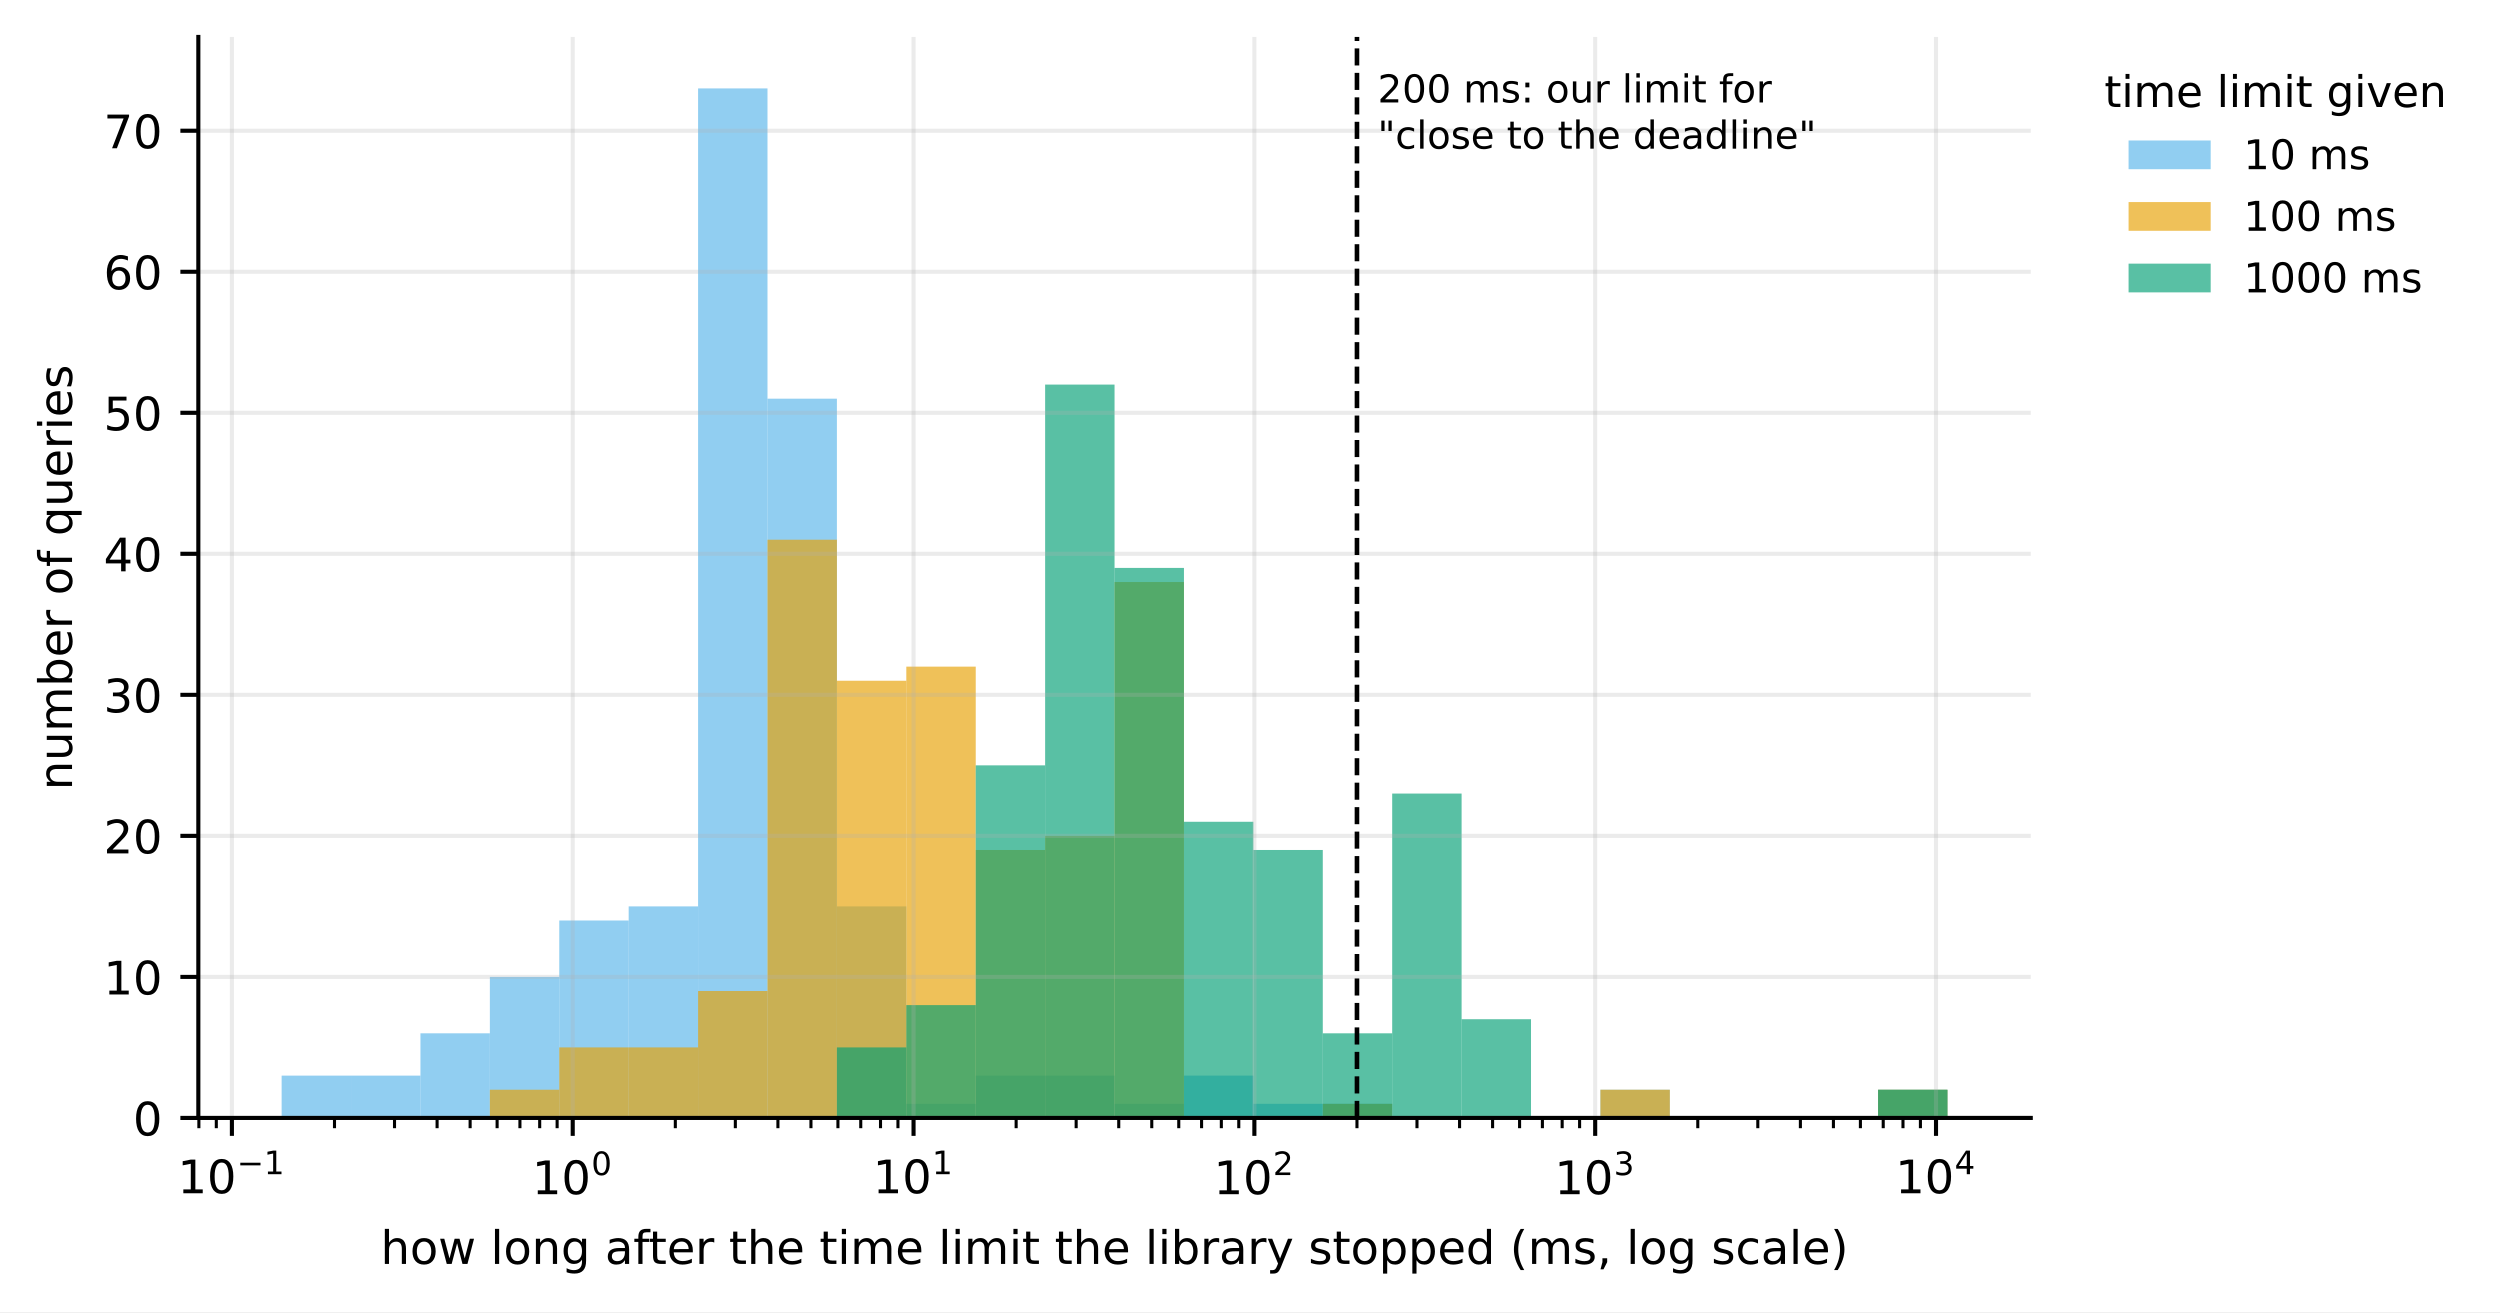
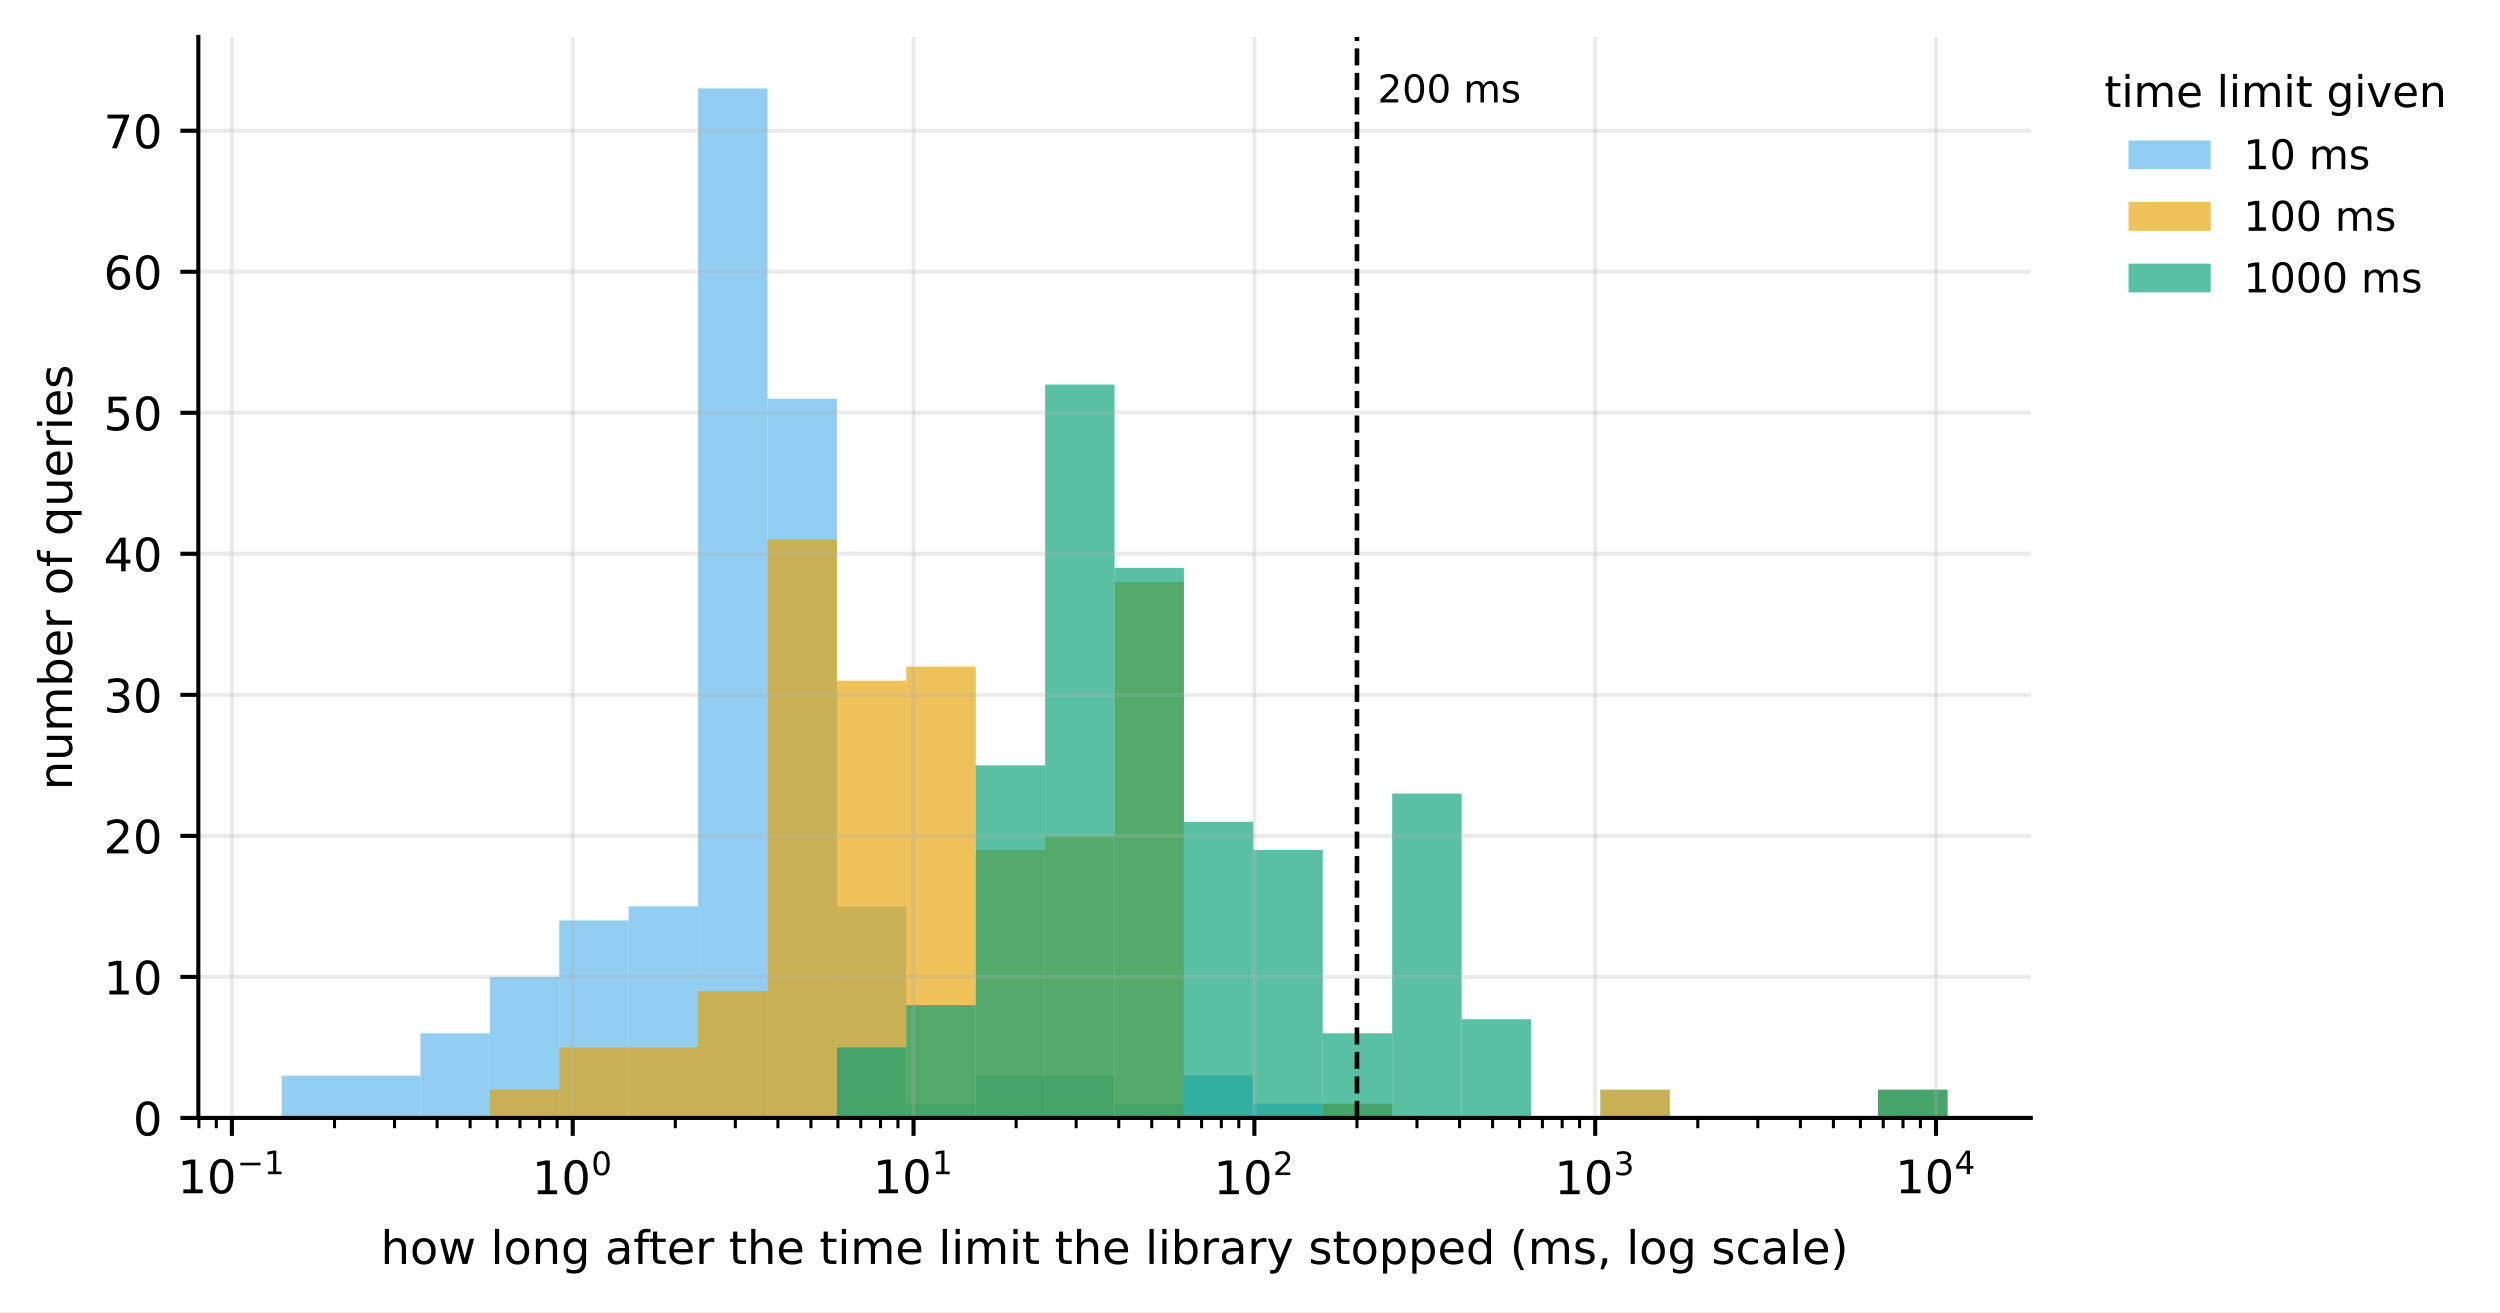
<svg xmlns="http://www.w3.org/2000/svg" xmlns:xlink="http://www.w3.org/1999/xlink" width="487.223pt" height="255.695pt" viewBox="0 0 487.223 255.695" version="1.1">
  <defs>
    <style type="text/css">*{stroke-linejoin: round; stroke-linecap: butt}</style>
  </defs>
  <g id="figure_1">
    <g id="patch_1">
      <path d="M 0 255.695  L 487.223 255.695  L 487.223 0  L 0 0  z " style="fill: #ffffff" />
    </g>
    <g id="axes_1">
      <g id="patch_2">
        <path d="M 38.653 217.872  L 395.773 217.872  L 395.773 7.2  L 38.653 7.2  z " style="fill: #ffffff" />
      </g>
      <g id="patch_3">
        <path d="M 54.886 217.872  L 68.413 217.872  L 68.413 209.627  L 54.886 209.627  z " clip-path="url(#p59a4b6297a)" style="fill: #56b4e9; opacity: 0.65" />
      </g>
      <g id="patch_4">
        <path d="M 68.413 217.872  L 81.94 217.872  L 81.94 209.627  L 68.413 209.627  z " clip-path="url(#p59a4b6297a)" style="fill: #56b4e9; opacity: 0.65" />
      </g>
      <g id="patch_5">
        <path d="M 81.94 217.872  L 95.468 217.872  L 95.468 201.381  L 81.94 201.381  z " clip-path="url(#p59a4b6297a)" style="fill: #56b4e9; opacity: 0.65" />
      </g>
      <g id="patch_6">
        <path d="M 95.468 217.872  L 108.995 217.872  L 108.995 190.387  L 95.468 190.387  z " clip-path="url(#p59a4b6297a)" style="fill: #56b4e9; opacity: 0.65" />
      </g>
      <g id="patch_7">
        <path d="M 108.995 217.872  L 122.522 217.872  L 122.522 179.393  L 108.995 179.393  z " clip-path="url(#p59a4b6297a)" style="fill: #56b4e9; opacity: 0.65" />
      </g>
      <g id="patch_8">
        <path d="M 122.522 217.872  L 136.05 217.872  L 136.05 176.645  L 122.522 176.645  z " clip-path="url(#p59a4b6297a)" style="fill: #56b4e9; opacity: 0.65" />
      </g>
      <g id="patch_9">
        <path d="M 136.05 217.872  L 149.577 217.872  L 149.577 17.232  L 136.05 17.232  z " clip-path="url(#p59a4b6297a)" style="fill: #56b4e9; opacity: 0.65" />
      </g>
      <g id="patch_10">
        <path d="M 149.577 217.872  L 163.104 217.872  L 163.104 77.699  L 149.577 77.699  z " clip-path="url(#p59a4b6297a)" style="fill: #56b4e9; opacity: 0.65" />
      </g>
      <g id="patch_11">
        <path d="M 163.104 217.872  L 176.631 217.872  L 176.631 176.645  L 163.104 176.645  z " clip-path="url(#p59a4b6297a)" style="fill: #56b4e9; opacity: 0.65" />
      </g>
      <g id="patch_12">
        <path d="M 176.631 217.872  L 190.159 217.872  L 190.159 215.124  L 176.631 215.124  z " clip-path="url(#p59a4b6297a)" style="fill: #56b4e9; opacity: 0.65" />
      </g>
      <g id="patch_13">
        <path d="M 190.159 217.872  L 203.686 217.872  L 203.686 209.627  L 190.159 209.627  z " clip-path="url(#p59a4b6297a)" style="fill: #56b4e9; opacity: 0.65" />
      </g>
      <g id="patch_14">
        <path d="M 203.686 217.872  L 217.213 217.872  L 217.213 209.627  L 203.686 209.627  z " clip-path="url(#p59a4b6297a)" style="fill: #56b4e9; opacity: 0.65" />
      </g>
      <g id="patch_15">
        <path d="M 217.213 217.872  L 230.74 217.872  L 230.74 215.124  L 217.213 215.124  z " clip-path="url(#p59a4b6297a)" style="fill: #56b4e9; opacity: 0.65" />
      </g>
      <g id="patch_16">
        <path d="M 230.74 217.872  L 244.268 217.872  L 244.268 209.627  L 230.74 209.627  z " clip-path="url(#p59a4b6297a)" style="fill: #56b4e9; opacity: 0.65" />
      </g>
      <g id="patch_17">
        <path d="M 244.268 217.872  L 257.795 217.872  L 257.795 215.124  L 244.268 215.124  z " clip-path="url(#p59a4b6297a)" style="fill: #56b4e9; opacity: 0.65" />
      </g>
      <g id="patch_18">
        <path d="M 257.795 217.872  L 271.322 217.872  L 271.322 215.124  L 257.795 215.124  z " clip-path="url(#p59a4b6297a)" style="fill: #56b4e9; opacity: 0.65" />
      </g>
      <g id="patch_19">
        <path d="M 271.322 217.872  L 284.85 217.872  L 284.85 217.872  L 271.322 217.872  z " clip-path="url(#p59a4b6297a)" style="fill: #56b4e9; opacity: 0.65" />
      </g>
      <g id="patch_20">
        <path d="M 284.85 217.872  L 298.377 217.872  L 298.377 217.872  L 284.85 217.872  z " clip-path="url(#p59a4b6297a)" style="fill: #56b4e9; opacity: 0.65" />
      </g>
      <g id="patch_21">
        <path d="M 298.377 217.872  L 311.904 217.872  L 311.904 217.872  L 298.377 217.872  z " clip-path="url(#p59a4b6297a)" style="fill: #56b4e9; opacity: 0.65" />
      </g>
      <g id="patch_22">
        <path d="M 311.904 217.872  L 325.431 217.872  L 325.431 212.375  L 311.904 212.375  z " clip-path="url(#p59a4b6297a)" style="fill: #56b4e9; opacity: 0.65" />
      </g>
      <g id="patch_23">
        <path d="M 325.431 217.872  L 338.959 217.872  L 338.959 217.872  L 325.431 217.872  z " clip-path="url(#p59a4b6297a)" style="fill: #56b4e9; opacity: 0.65" />
      </g>
      <g id="patch_24">
        <path d="M 338.959 217.872  L 352.486 217.872  L 352.486 217.872  L 338.959 217.872  z " clip-path="url(#p59a4b6297a)" style="fill: #56b4e9; opacity: 0.65" />
      </g>
      <g id="patch_25">
        <path d="M 352.486 217.872  L 366.013 217.872  L 366.013 217.872  L 352.486 217.872  z " clip-path="url(#p59a4b6297a)" style="fill: #56b4e9; opacity: 0.65" />
      </g>
      <g id="patch_26">
        <path d="M 366.013 217.872  L 379.54 217.872  L 379.54 212.375  L 366.013 212.375  z " clip-path="url(#p59a4b6297a)" style="fill: #56b4e9; opacity: 0.65" />
      </g>
      <g id="patch_27">
        <path d="M 54.886 217.872  L 68.413 217.872  L 68.413 217.872  L 54.886 217.872  z " clip-path="url(#p59a4b6297a)" style="fill: #e69f00; opacity: 0.65" />
      </g>
      <g id="patch_28">
        <path d="M 68.413 217.872  L 81.94 217.872  L 81.94 217.872  L 68.413 217.872  z " clip-path="url(#p59a4b6297a)" style="fill: #e69f00; opacity: 0.65" />
      </g>
      <g id="patch_29">
        <path d="M 81.94 217.872  L 95.468 217.872  L 95.468 217.872  L 81.94 217.872  z " clip-path="url(#p59a4b6297a)" style="fill: #e69f00; opacity: 0.65" />
      </g>
      <g id="patch_30">
        <path d="M 95.468 217.872  L 108.995 217.872  L 108.995 212.375  L 95.468 212.375  z " clip-path="url(#p59a4b6297a)" style="fill: #e69f00; opacity: 0.65" />
      </g>
      <g id="patch_31">
        <path d="M 108.995 217.872  L 122.522 217.872  L 122.522 204.13  L 108.995 204.13  z " clip-path="url(#p59a4b6297a)" style="fill: #e69f00; opacity: 0.65" />
      </g>
      <g id="patch_32">
        <path d="M 122.522 217.872  L 136.05 217.872  L 136.05 204.13  L 122.522 204.13  z " clip-path="url(#p59a4b6297a)" style="fill: #e69f00; opacity: 0.65" />
      </g>
      <g id="patch_33">
        <path d="M 136.05 217.872  L 149.577 217.872  L 149.577 193.136  L 136.05 193.136  z " clip-path="url(#p59a4b6297a)" style="fill: #e69f00; opacity: 0.65" />
      </g>
      <g id="patch_34">
        <path d="M 149.577 217.872  L 163.104 217.872  L 163.104 105.184  L 149.577 105.184  z " clip-path="url(#p59a4b6297a)" style="fill: #e69f00; opacity: 0.65" />
      </g>
      <g id="patch_35">
        <path d="M 163.104 217.872  L 176.631 217.872  L 176.631 132.669  L 163.104 132.669  z " clip-path="url(#p59a4b6297a)" style="fill: #e69f00; opacity: 0.65" />
      </g>
      <g id="patch_36">
        <path d="M 176.631 217.872  L 190.159 217.872  L 190.159 129.92  L 176.631 129.92  z " clip-path="url(#p59a4b6297a)" style="fill: #e69f00; opacity: 0.65" />
      </g>
      <g id="patch_37">
        <path d="M 190.159 217.872  L 203.686 217.872  L 203.686 165.651  L 190.159 165.651  z " clip-path="url(#p59a4b6297a)" style="fill: #e69f00; opacity: 0.65" />
      </g>
      <g id="patch_38">
        <path d="M 203.686 217.872  L 217.213 217.872  L 217.213 162.902  L 203.686 162.902  z " clip-path="url(#p59a4b6297a)" style="fill: #e69f00; opacity: 0.65" />
      </g>
      <g id="patch_39">
        <path d="M 217.213 217.872  L 230.74 217.872  L 230.74 113.429  L 217.213 113.429  z " clip-path="url(#p59a4b6297a)" style="fill: #e69f00; opacity: 0.65" />
      </g>
      <g id="patch_40">
        <path d="M 230.74 217.872  L 244.268 217.872  L 244.268 217.872  L 230.74 217.872  z " clip-path="url(#p59a4b6297a)" style="fill: #e69f00; opacity: 0.65" />
      </g>
      <g id="patch_41">
        <path d="M 244.268 217.872  L 257.795 217.872  L 257.795 217.872  L 244.268 217.872  z " clip-path="url(#p59a4b6297a)" style="fill: #e69f00; opacity: 0.65" />
      </g>
      <g id="patch_42">
        <path d="M 257.795 217.872  L 271.322 217.872  L 271.322 215.124  L 257.795 215.124  z " clip-path="url(#p59a4b6297a)" style="fill: #e69f00; opacity: 0.65" />
      </g>
      <g id="patch_43">
        <path d="M 271.322 217.872  L 284.85 217.872  L 284.85 217.872  L 271.322 217.872  z " clip-path="url(#p59a4b6297a)" style="fill: #e69f00; opacity: 0.65" />
      </g>
      <g id="patch_44">
        <path d="M 284.85 217.872  L 298.377 217.872  L 298.377 217.872  L 284.85 217.872  z " clip-path="url(#p59a4b6297a)" style="fill: #e69f00; opacity: 0.65" />
      </g>
      <g id="patch_45">
        <path d="M 298.377 217.872  L 311.904 217.872  L 311.904 217.872  L 298.377 217.872  z " clip-path="url(#p59a4b6297a)" style="fill: #e69f00; opacity: 0.65" />
      </g>
      <g id="patch_46">
        <path d="M 311.904 217.872  L 325.431 217.872  L 325.431 212.375  L 311.904 212.375  z " clip-path="url(#p59a4b6297a)" style="fill: #e69f00; opacity: 0.65" />
      </g>
      <g id="patch_47">
        <path d="M 325.431 217.872  L 338.959 217.872  L 338.959 217.872  L 325.431 217.872  z " clip-path="url(#p59a4b6297a)" style="fill: #e69f00; opacity: 0.65" />
      </g>
      <g id="patch_48">
        <path d="M 338.959 217.872  L 352.486 217.872  L 352.486 217.872  L 338.959 217.872  z " clip-path="url(#p59a4b6297a)" style="fill: #e69f00; opacity: 0.65" />
      </g>
      <g id="patch_49">
        <path d="M 352.486 217.872  L 366.013 217.872  L 366.013 217.872  L 352.486 217.872  z " clip-path="url(#p59a4b6297a)" style="fill: #e69f00; opacity: 0.65" />
      </g>
      <g id="patch_50">
        <path d="M 366.013 217.872  L 379.54 217.872  L 379.54 212.375  L 366.013 212.375  z " clip-path="url(#p59a4b6297a)" style="fill: #e69f00; opacity: 0.65" />
      </g>
      <g id="patch_51">
        <path d="M 54.886 217.872  L 68.413 217.872  L 68.413 217.872  L 54.886 217.872  z " clip-path="url(#p59a4b6297a)" style="fill: #009e73; opacity: 0.65" />
      </g>
      <g id="patch_52">
        <path d="M 68.413 217.872  L 81.94 217.872  L 81.94 217.872  L 68.413 217.872  z " clip-path="url(#p59a4b6297a)" style="fill: #009e73; opacity: 0.65" />
      </g>
      <g id="patch_53">
        <path d="M 81.94 217.872  L 95.468 217.872  L 95.468 217.872  L 81.94 217.872  z " clip-path="url(#p59a4b6297a)" style="fill: #009e73; opacity: 0.65" />
      </g>
      <g id="patch_54">
        <path d="M 95.468 217.872  L 108.995 217.872  L 108.995 217.872  L 95.468 217.872  z " clip-path="url(#p59a4b6297a)" style="fill: #009e73; opacity: 0.65" />
      </g>
      <g id="patch_55">
        <path d="M 108.995 217.872  L 122.522 217.872  L 122.522 217.872  L 108.995 217.872  z " clip-path="url(#p59a4b6297a)" style="fill: #009e73; opacity: 0.65" />
      </g>
      <g id="patch_56">
        <path d="M 122.522 217.872  L 136.05 217.872  L 136.05 217.872  L 122.522 217.872  z " clip-path="url(#p59a4b6297a)" style="fill: #009e73; opacity: 0.65" />
      </g>
      <g id="patch_57">
        <path d="M 136.05 217.872  L 149.577 217.872  L 149.577 217.872  L 136.05 217.872  z " clip-path="url(#p59a4b6297a)" style="fill: #009e73; opacity: 0.65" />
      </g>
      <g id="patch_58">
        <path d="M 149.577 217.872  L 163.104 217.872  L 163.104 217.872  L 149.577 217.872  z " clip-path="url(#p59a4b6297a)" style="fill: #009e73; opacity: 0.65" />
      </g>
      <g id="patch_59">
        <path d="M 163.104 217.872  L 176.631 217.872  L 176.631 204.13  L 163.104 204.13  z " clip-path="url(#p59a4b6297a)" style="fill: #009e73; opacity: 0.65" />
      </g>
      <g id="patch_60">
        <path d="M 176.631 217.872  L 190.159 217.872  L 190.159 195.884  L 176.631 195.884  z " clip-path="url(#p59a4b6297a)" style="fill: #009e73; opacity: 0.65" />
      </g>
      <g id="patch_61">
        <path d="M 190.159 217.872  L 203.686 217.872  L 203.686 149.16  L 190.159 149.16  z " clip-path="url(#p59a4b6297a)" style="fill: #009e73; opacity: 0.65" />
      </g>
      <g id="patch_62">
        <path d="M 203.686 217.872  L 217.213 217.872  L 217.213 74.95  L 203.686 74.95  z " clip-path="url(#p59a4b6297a)" style="fill: #009e73; opacity: 0.65" />
      </g>
      <g id="patch_63">
        <path d="M 217.213 217.872  L 230.74 217.872  L 230.74 110.681  L 217.213 110.681  z " clip-path="url(#p59a4b6297a)" style="fill: #009e73; opacity: 0.65" />
      </g>
      <g id="patch_64">
        <path d="M 230.74 217.872  L 244.268 217.872  L 244.268 160.154  L 230.74 160.154  z " clip-path="url(#p59a4b6297a)" style="fill: #009e73; opacity: 0.65" />
      </g>
      <g id="patch_65">
        <path d="M 244.268 217.872  L 257.795 217.872  L 257.795 165.651  L 244.268 165.651  z " clip-path="url(#p59a4b6297a)" style="fill: #009e73; opacity: 0.65" />
      </g>
      <g id="patch_66">
        <path d="M 257.795 217.872  L 271.322 217.872  L 271.322 201.381  L 257.795 201.381  z " clip-path="url(#p59a4b6297a)" style="fill: #009e73; opacity: 0.65" />
      </g>
      <g id="patch_67">
        <path d="M 271.322 217.872  L 284.85 217.872  L 284.85 154.657  L 271.322 154.657  z " clip-path="url(#p59a4b6297a)" style="fill: #009e73; opacity: 0.65" />
      </g>
      <g id="patch_68">
        <path d="M 284.85 217.872  L 298.377 217.872  L 298.377 198.633  L 284.85 198.633  z " clip-path="url(#p59a4b6297a)" style="fill: #009e73; opacity: 0.65" />
      </g>
      <g id="patch_69">
        <path d="M 298.377 217.872  L 311.904 217.872  L 311.904 217.872  L 298.377 217.872  z " clip-path="url(#p59a4b6297a)" style="fill: #009e73; opacity: 0.65" />
      </g>
      <g id="patch_70">
        <path d="M 311.904 217.872  L 325.431 217.872  L 325.431 217.872  L 311.904 217.872  z " clip-path="url(#p59a4b6297a)" style="fill: #009e73; opacity: 0.65" />
      </g>
      <g id="patch_71">
        <path d="M 325.431 217.872  L 338.959 217.872  L 338.959 217.872  L 325.431 217.872  z " clip-path="url(#p59a4b6297a)" style="fill: #009e73; opacity: 0.65" />
      </g>
      <g id="patch_72">
        <path d="M 338.959 217.872  L 352.486 217.872  L 352.486 217.872  L 338.959 217.872  z " clip-path="url(#p59a4b6297a)" style="fill: #009e73; opacity: 0.65" />
      </g>
      <g id="patch_73">
        <path d="M 352.486 217.872  L 366.013 217.872  L 366.013 217.872  L 352.486 217.872  z " clip-path="url(#p59a4b6297a)" style="fill: #009e73; opacity: 0.65" />
      </g>
      <g id="patch_74">
        <path d="M 366.013 217.872  L 379.54 217.872  L 379.54 212.375  L 366.013 212.375  z " clip-path="url(#p59a4b6297a)" style="fill: #009e73; opacity: 0.65" />
      </g>
      <g id="matplotlib.axis_1">
        <g id="xtick_1">
          <g id="line2d_1">
            <path d="M 45.195 217.872  L 45.195 7.2  " clip-path="url(#p59a4b6297a)" style="fill: none; stroke: #b0b0b0; stroke-opacity: 0.25; stroke-width: 0.8; stroke-linecap: square" />
          </g>
          <g id="line2d_2">
            <defs>
              <path id="ma35104eba8" d="M 0 0  L 0 3.5  " style="stroke: #000000; stroke-width: 0.8" />
            </defs>
            <g>
              <use xlink:href="#ma35104eba8" x="45.195" y="217.872" style="stroke: #000000; stroke-width: 0.8" />
            </g>
          </g>
          <g id="text_1">
            <g transform="translate(34.6199 233.242)">
              <text>
                <tspan x="0" y="-0.689" style="font-size: 9px; font-family: 'DejaVu Sans'">1</tspan>
                <tspan x="5.726" y="-0.689" style="font-size: 9px; font-family: 'DejaVu Sans'">0</tspan>
                <tspan x="11.538" y="-4.406" style="font-size: 6.3px; font-family: 'DejaVu Sans'">−</tspan>
                <tspan x="16.817" y="-4.406" style="font-size: 6.3px; font-family: 'DejaVu Sans'">1</tspan>
              </text>
            </g>
          </g>
        </g>
        <g id="xtick_2">
          <g id="line2d_3">
            <path d="M 111.617 217.872  L 111.617 7.2  " clip-path="url(#p59a4b6297a)" style="fill: none; stroke: #b0b0b0; stroke-opacity: 0.25; stroke-width: 0.8; stroke-linecap: square" />
          </g>
          <g id="line2d_4">
            <g>
              <use xlink:href="#ma35104eba8" x="111.617" y="217.872" style="stroke: #000000; stroke-width: 0.8" />
            </g>
          </g>
          <g id="text_2">
            <g transform="translate(103.6975 233.332)">
              <text>
                <tspan x="0" y="-0.602" style="font-size: 9px; font-family: 'DejaVu Sans'">1</tspan>
                <tspan x="5.726" y="-0.602" style="font-size: 9px; font-family: 'DejaVu Sans'">0</tspan>
                <tspan x="11.538" y="-4.319" style="font-size: 6.3px; font-family: 'DejaVu Sans'">0</tspan>
              </text>
            </g>
          </g>
        </g>
        <g id="xtick_3">
          <g id="line2d_5">
            <path d="M 178.04 217.872  L 178.04 7.2  " clip-path="url(#p59a4b6297a)" style="fill: none; stroke: #b0b0b0; stroke-opacity: 0.25; stroke-width: 0.8; stroke-linecap: square" />
          </g>
          <g id="line2d_6">
            <g>
              <use xlink:href="#ma35104eba8" x="178.04" y="217.872" style="stroke: #000000; stroke-width: 0.8" />
            </g>
          </g>
          <g id="text_3">
            <g transform="translate(170.12 233.242)">
              <text>
                <tspan x="0" y="-0.689" style="font-size: 9px; font-family: 'DejaVu Sans'">1</tspan>
                <tspan x="5.726" y="-0.689" style="font-size: 9px; font-family: 'DejaVu Sans'">0</tspan>
                <tspan x="11.538" y="-4.406" style="font-size: 6.3px; font-family: 'DejaVu Sans'">1</tspan>
              </text>
            </g>
          </g>
        </g>
        <g id="xtick_4">
          <g id="line2d_7">
            <path d="M 244.463 217.872  L 244.463 7.2  " clip-path="url(#p59a4b6297a)" style="fill: none; stroke: #b0b0b0; stroke-opacity: 0.25; stroke-width: 0.8; stroke-linecap: square" />
          </g>
          <g id="line2d_8">
            <g>
              <use xlink:href="#ma35104eba8" x="244.463" y="217.872" style="stroke: #000000; stroke-width: 0.8" />
            </g>
          </g>
          <g id="text_4">
            <g transform="translate(236.5426 233.332)">
              <text>
                <tspan x="0" y="-0.602" style="font-size: 9px; font-family: 'DejaVu Sans'">1</tspan>
                <tspan x="5.726" y="-0.602" style="font-size: 9px; font-family: 'DejaVu Sans'">0</tspan>
                <tspan x="11.538" y="-4.319" style="font-size: 6.3px; font-family: 'DejaVu Sans'">2</tspan>
              </text>
            </g>
          </g>
        </g>
        <g id="xtick_5">
          <g id="line2d_9">
            <path d="M 310.885 217.872  L 310.885 7.2  " clip-path="url(#p59a4b6297a)" style="fill: none; stroke: #b0b0b0; stroke-opacity: 0.25; stroke-width: 0.8; stroke-linecap: square" />
          </g>
          <g id="line2d_10">
            <g>
              <use xlink:href="#ma35104eba8" x="310.885" y="217.872" style="stroke: #000000; stroke-width: 0.8" />
            </g>
          </g>
          <g id="text_5">
            <g transform="translate(302.9652 233.332)">
              <text>
                <tspan x="0" y="-0.602" style="font-size: 9px; font-family: 'DejaVu Sans'">1</tspan>
                <tspan x="5.726" y="-0.602" style="font-size: 9px; font-family: 'DejaVu Sans'">0</tspan>
                <tspan x="11.538" y="-4.319" style="font-size: 6.3px; font-family: 'DejaVu Sans'">3</tspan>
              </text>
            </g>
          </g>
        </g>
        <g id="xtick_6">
          <g id="line2d_11">
            <path d="M 377.308 217.872  L 377.308 7.2  " clip-path="url(#p59a4b6297a)" style="fill: none; stroke: #b0b0b0; stroke-opacity: 0.25; stroke-width: 0.8; stroke-linecap: square" />
          </g>
          <g id="line2d_12">
            <g>
              <use xlink:href="#ma35104eba8" x="377.308" y="217.872" style="stroke: #000000; stroke-width: 0.8" />
            </g>
          </g>
          <g id="text_6">
            <g transform="translate(369.3878 233.242)">
              <text>
                <tspan x="0" y="-0.689" style="font-size: 9px; font-family: 'DejaVu Sans'">1</tspan>
                <tspan x="5.726" y="-0.689" style="font-size: 9px; font-family: 'DejaVu Sans'">0</tspan>
                <tspan x="11.538" y="-4.406" style="font-size: 6.3px; font-family: 'DejaVu Sans'">4</tspan>
              </text>
            </g>
          </g>
        </g>
        <g id="xtick_7">
          <g id="line2d_13">
            <defs>
              <path id="m1a321cf141" d="M 0 0  L 0 2  " style="stroke: #000000; stroke-width: 0.6" />
            </defs>
            <g>
              <use xlink:href="#m1a321cf141" x="38.758" y="217.872" style="stroke: #000000; stroke-width: 0.6" />
            </g>
          </g>
        </g>
        <g id="xtick_8">
          <g id="line2d_14">
            <g>
              <use xlink:href="#m1a321cf141" x="42.156" y="217.872" style="stroke: #000000; stroke-width: 0.6" />
            </g>
          </g>
        </g>
        <g id="xtick_9">
          <g id="line2d_15">
            <g>
              <use xlink:href="#m1a321cf141" x="65.19" y="217.872" style="stroke: #000000; stroke-width: 0.6" />
            </g>
          </g>
        </g>
        <g id="xtick_10">
          <g id="line2d_16">
            <g>
              <use xlink:href="#m1a321cf141" x="76.887" y="217.872" style="stroke: #000000; stroke-width: 0.6" />
            </g>
          </g>
        </g>
        <g id="xtick_11">
          <g id="line2d_17">
            <g>
              <use xlink:href="#m1a321cf141" x="85.185" y="217.872" style="stroke: #000000; stroke-width: 0.6" />
            </g>
          </g>
        </g>
        <g id="xtick_12">
          <g id="line2d_18">
            <g>
              <use xlink:href="#m1a321cf141" x="91.622" y="217.872" style="stroke: #000000; stroke-width: 0.6" />
            </g>
          </g>
        </g>
        <g id="xtick_13">
          <g id="line2d_19">
            <g>
              <use xlink:href="#m1a321cf141" x="96.882" y="217.872" style="stroke: #000000; stroke-width: 0.6" />
            </g>
          </g>
        </g>
        <g id="xtick_14">
          <g id="line2d_20">
            <g>
              <use xlink:href="#m1a321cf141" x="101.328" y="217.872" style="stroke: #000000; stroke-width: 0.6" />
            </g>
          </g>
        </g>
        <g id="xtick_15">
          <g id="line2d_21">
            <g>
              <use xlink:href="#m1a321cf141" x="105.18" y="217.872" style="stroke: #000000; stroke-width: 0.6" />
            </g>
          </g>
        </g>
        <g id="xtick_16">
          <g id="line2d_22">
            <g>
              <use xlink:href="#m1a321cf141" x="108.578" y="217.872" style="stroke: #000000; stroke-width: 0.6" />
            </g>
          </g>
        </g>
        <g id="xtick_17">
          <g id="line2d_23">
            <g>
              <use xlink:href="#m1a321cf141" x="131.613" y="217.872" style="stroke: #000000; stroke-width: 0.6" />
            </g>
          </g>
        </g>
        <g id="xtick_18">
          <g id="line2d_24">
            <g>
              <use xlink:href="#m1a321cf141" x="143.309" y="217.872" style="stroke: #000000; stroke-width: 0.6" />
            </g>
          </g>
        </g>
        <g id="xtick_19">
          <g id="line2d_25">
            <g>
              <use xlink:href="#m1a321cf141" x="151.608" y="217.872" style="stroke: #000000; stroke-width: 0.6" />
            </g>
          </g>
        </g>
        <g id="xtick_20">
          <g id="line2d_26">
            <g>
              <use xlink:href="#m1a321cf141" x="158.045" y="217.872" style="stroke: #000000; stroke-width: 0.6" />
            </g>
          </g>
        </g>
        <g id="xtick_21">
          <g id="line2d_27">
            <g>
              <use xlink:href="#m1a321cf141" x="163.304" y="217.872" style="stroke: #000000; stroke-width: 0.6" />
            </g>
          </g>
        </g>
        <g id="xtick_22">
          <g id="line2d_28">
            <g>
              <use xlink:href="#m1a321cf141" x="167.751" y="217.872" style="stroke: #000000; stroke-width: 0.6" />
            </g>
          </g>
        </g>
        <g id="xtick_23">
          <g id="line2d_29">
            <g>
              <use xlink:href="#m1a321cf141" x="171.603" y="217.872" style="stroke: #000000; stroke-width: 0.6" />
            </g>
          </g>
        </g>
        <g id="xtick_24">
          <g id="line2d_30">
            <g>
              <use xlink:href="#m1a321cf141" x="175.001" y="217.872" style="stroke: #000000; stroke-width: 0.6" />
            </g>
          </g>
        </g>
        <g id="xtick_25">
          <g id="line2d_31">
            <g>
              <use xlink:href="#m1a321cf141" x="198.035" y="217.872" style="stroke: #000000; stroke-width: 0.6" />
            </g>
          </g>
        </g>
        <g id="xtick_26">
          <g id="line2d_32">
            <g>
              <use xlink:href="#m1a321cf141" x="209.732" y="217.872" style="stroke: #000000; stroke-width: 0.6" />
            </g>
          </g>
        </g>
        <g id="xtick_27">
          <g id="line2d_33">
            <g>
              <use xlink:href="#m1a321cf141" x="218.03" y="217.872" style="stroke: #000000; stroke-width: 0.6" />
            </g>
          </g>
        </g>
        <g id="xtick_28">
          <g id="line2d_34">
            <g>
              <use xlink:href="#m1a321cf141" x="224.467" y="217.872" style="stroke: #000000; stroke-width: 0.6" />
            </g>
          </g>
        </g>
        <g id="xtick_29">
          <g id="line2d_35">
            <g>
              <use xlink:href="#m1a321cf141" x="229.727" y="217.872" style="stroke: #000000; stroke-width: 0.6" />
            </g>
          </g>
        </g>
        <g id="xtick_30">
          <g id="line2d_36">
            <g>
              <use xlink:href="#m1a321cf141" x="234.174" y="217.872" style="stroke: #000000; stroke-width: 0.6" />
            </g>
          </g>
        </g>
        <g id="xtick_31">
          <g id="line2d_37">
            <g>
              <use xlink:href="#m1a321cf141" x="238.026" y="217.872" style="stroke: #000000; stroke-width: 0.6" />
            </g>
          </g>
        </g>
        <g id="xtick_32">
          <g id="line2d_38">
            <g>
              <use xlink:href="#m1a321cf141" x="241.423" y="217.872" style="stroke: #000000; stroke-width: 0.6" />
            </g>
          </g>
        </g>
        <g id="xtick_33">
          <g id="line2d_39">
            <g>
              <use xlink:href="#m1a321cf141" x="264.458" y="217.872" style="stroke: #000000; stroke-width: 0.6" />
            </g>
          </g>
        </g>
        <g id="xtick_34">
          <g id="line2d_40">
            <g>
              <use xlink:href="#m1a321cf141" x="276.154" y="217.872" style="stroke: #000000; stroke-width: 0.6" />
            </g>
          </g>
        </g>
        <g id="xtick_35">
          <g id="line2d_41">
            <g>
              <use xlink:href="#m1a321cf141" x="284.453" y="217.872" style="stroke: #000000; stroke-width: 0.6" />
            </g>
          </g>
        </g>
        <g id="xtick_36">
          <g id="line2d_42">
            <g>
              <use xlink:href="#m1a321cf141" x="290.89" y="217.872" style="stroke: #000000; stroke-width: 0.6" />
            </g>
          </g>
        </g>
        <g id="xtick_37">
          <g id="line2d_43">
            <g>
              <use xlink:href="#m1a321cf141" x="296.149" y="217.872" style="stroke: #000000; stroke-width: 0.6" />
            </g>
          </g>
        </g>
        <g id="xtick_38">
          <g id="line2d_44">
            <g>
              <use xlink:href="#m1a321cf141" x="300.596" y="217.872" style="stroke: #000000; stroke-width: 0.6" />
            </g>
          </g>
        </g>
        <g id="xtick_39">
          <g id="line2d_45">
            <g>
              <use xlink:href="#m1a321cf141" x="304.448" y="217.872" style="stroke: #000000; stroke-width: 0.6" />
            </g>
          </g>
        </g>
        <g id="xtick_40">
          <g id="line2d_46">
            <g>
              <use xlink:href="#m1a321cf141" x="307.846" y="217.872" style="stroke: #000000; stroke-width: 0.6" />
            </g>
          </g>
        </g>
        <g id="xtick_41">
          <g id="line2d_47">
            <g>
              <use xlink:href="#m1a321cf141" x="330.88" y="217.872" style="stroke: #000000; stroke-width: 0.6" />
            </g>
          </g>
        </g>
        <g id="xtick_42">
          <g id="line2d_48">
            <g>
              <use xlink:href="#m1a321cf141" x="342.577" y="217.872" style="stroke: #000000; stroke-width: 0.6" />
            </g>
          </g>
        </g>
        <g id="xtick_43">
          <g id="line2d_49">
            <g>
              <use xlink:href="#m1a321cf141" x="350.876" y="217.872" style="stroke: #000000; stroke-width: 0.6" />
            </g>
          </g>
        </g>
        <g id="xtick_44">
          <g id="line2d_50">
            <g>
              <use xlink:href="#m1a321cf141" x="357.313" y="217.872" style="stroke: #000000; stroke-width: 0.6" />
            </g>
          </g>
        </g>
        <g id="xtick_45">
          <g id="line2d_51">
            <g>
              <use xlink:href="#m1a321cf141" x="362.572" y="217.872" style="stroke: #000000; stroke-width: 0.6" />
            </g>
          </g>
        </g>
        <g id="xtick_46">
          <g id="line2d_52">
            <g>
              <use xlink:href="#m1a321cf141" x="367.019" y="217.872" style="stroke: #000000; stroke-width: 0.6" />
            </g>
          </g>
        </g>
        <g id="xtick_47">
          <g id="line2d_53">
            <g>
              <use xlink:href="#m1a321cf141" x="370.871" y="217.872" style="stroke: #000000; stroke-width: 0.6" />
            </g>
          </g>
        </g>
        <g id="xtick_48">
          <g id="line2d_54">
            <g>
              <use xlink:href="#m1a321cf141" x="374.268" y="217.872" style="stroke: #000000; stroke-width: 0.6" />
            </g>
          </g>
        </g>
        <g id="text_7">
          <text style="font-size: 9px; font-family: 'DejaVu Sans', 'Bitstream Vera Sans', 'Computer Modern Sans Serif', 'Lucida Grande', 'Verdana', 'Geneva', 'Lucid', 'Arial', 'Helvetica', 'Avant Garde', sans-serif; text-anchor: middle" x="217.213" y="246.333" transform="rotate(-0 217.2132 246.3327)">how long after the time limit the library stopped (ms, log scale)</text>
        </g>
      </g>
      <g id="matplotlib.axis_2">
        <g id="ytick_1">
          <g id="line2d_55">
            <path d="M 38.653 217.872  L 395.773 217.872  " clip-path="url(#p59a4b6297a)" style="fill: none; stroke: #b0b0b0; stroke-opacity: 0.25; stroke-width: 0.8; stroke-linecap: square" />
          </g>
          <g id="line2d_56">
            <defs>
              <path id="m93a46b6993" d="M 0 0  L -3.5 0  " style="stroke: #000000; stroke-width: 0.8" />
            </defs>
            <g>
              <use xlink:href="#m93a46b6993" x="38.653" y="217.872" style="stroke: #000000; stroke-width: 0.8" />
            </g>
          </g>
          <g id="text_8">
            <text style="font-size: 9px; font-family: 'DejaVu Sans', 'Bitstream Vera Sans', 'Computer Modern Sans Serif', 'Lucida Grande', 'Verdana', 'Geneva', 'Lucid', 'Arial', 'Helvetica', 'Avant Garde', sans-serif; text-anchor: end" x="31.653" y="221.291" transform="rotate(-0 31.6532 221.2909)">0</text>
          </g>
        </g>
        <g id="ytick_2">
          <g id="line2d_57">
            <path d="M 38.653 190.387  L 395.773 190.387  " clip-path="url(#p59a4b6297a)" style="fill: none; stroke: #b0b0b0; stroke-opacity: 0.25; stroke-width: 0.8; stroke-linecap: square" />
          </g>
          <g id="line2d_58">
            <g>
              <use xlink:href="#m93a46b6993" x="38.653" y="190.387" style="stroke: #000000; stroke-width: 0.8" />
            </g>
          </g>
          <g id="text_9">
            <text style="font-size: 9px; font-family: 'DejaVu Sans', 'Bitstream Vera Sans', 'Computer Modern Sans Serif', 'Lucida Grande', 'Verdana', 'Geneva', 'Lucid', 'Arial', 'Helvetica', 'Avant Garde', sans-serif; text-anchor: end" x="31.653" y="193.806" transform="rotate(-0 31.6532 193.806)">10</text>
          </g>
        </g>
        <g id="ytick_3">
          <g id="line2d_59">
            <path d="M 38.653 162.902  L 395.773 162.902  " clip-path="url(#p59a4b6297a)" style="fill: none; stroke: #b0b0b0; stroke-opacity: 0.25; stroke-width: 0.8; stroke-linecap: square" />
          </g>
          <g id="line2d_60">
            <g>
              <use xlink:href="#m93a46b6993" x="38.653" y="162.902" style="stroke: #000000; stroke-width: 0.8" />
            </g>
          </g>
          <g id="text_10">
            <text style="font-size: 9px; font-family: 'DejaVu Sans', 'Bitstream Vera Sans', 'Computer Modern Sans Serif', 'Lucida Grande', 'Verdana', 'Geneva', 'Lucid', 'Arial', 'Helvetica', 'Avant Garde', sans-serif; text-anchor: end" x="31.653" y="166.321" transform="rotate(-0 31.6532 166.3211)">20</text>
          </g>
        </g>
        <g id="ytick_4">
          <g id="line2d_61">
            <path d="M 38.653 135.417  L 395.773 135.417  " clip-path="url(#p59a4b6297a)" style="fill: none; stroke: #b0b0b0; stroke-opacity: 0.25; stroke-width: 0.8; stroke-linecap: square" />
          </g>
          <g id="line2d_62">
            <g>
              <use xlink:href="#m93a46b6993" x="38.653" y="135.417" style="stroke: #000000; stroke-width: 0.8" />
            </g>
          </g>
          <g id="text_11">
            <text style="font-size: 9px; font-family: 'DejaVu Sans', 'Bitstream Vera Sans', 'Computer Modern Sans Serif', 'Lucida Grande', 'Verdana', 'Geneva', 'Lucid', 'Arial', 'Helvetica', 'Avant Garde', sans-serif; text-anchor: end" x="31.653" y="138.836" transform="rotate(-0 31.6532 138.8362)">30</text>
          </g>
        </g>
        <g id="ytick_5">
          <g id="line2d_63">
            <path d="M 38.653 107.932  L 395.773 107.932  " clip-path="url(#p59a4b6297a)" style="fill: none; stroke: #b0b0b0; stroke-opacity: 0.25; stroke-width: 0.8; stroke-linecap: square" />
          </g>
          <g id="line2d_64">
            <g>
              <use xlink:href="#m93a46b6993" x="38.653" y="107.932" style="stroke: #000000; stroke-width: 0.8" />
            </g>
          </g>
          <g id="text_12">
            <text style="font-size: 9px; font-family: 'DejaVu Sans', 'Bitstream Vera Sans', 'Computer Modern Sans Serif', 'Lucida Grande', 'Verdana', 'Geneva', 'Lucid', 'Arial', 'Helvetica', 'Avant Garde', sans-serif; text-anchor: end" x="31.653" y="111.351" transform="rotate(-0 31.6532 111.3512)">40</text>
          </g>
        </g>
        <g id="ytick_6">
          <g id="line2d_65">
            <path d="M 38.653 80.447  L 395.773 80.447  " clip-path="url(#p59a4b6297a)" style="fill: none; stroke: #b0b0b0; stroke-opacity: 0.25; stroke-width: 0.8; stroke-linecap: square" />
          </g>
          <g id="line2d_66">
            <g>
              <use xlink:href="#m93a46b6993" x="38.653" y="80.447" style="stroke: #000000; stroke-width: 0.8" />
            </g>
          </g>
          <g id="text_13">
            <text style="font-size: 9px; font-family: 'DejaVu Sans', 'Bitstream Vera Sans', 'Computer Modern Sans Serif', 'Lucida Grande', 'Verdana', 'Geneva', 'Lucid', 'Arial', 'Helvetica', 'Avant Garde', sans-serif; text-anchor: end" x="31.653" y="83.866" transform="rotate(-0 31.6532 83.86629)">50</text>
          </g>
        </g>
        <g id="ytick_7">
          <g id="line2d_67">
            <path d="M 38.653 52.962  L 395.773 52.962  " clip-path="url(#p59a4b6297a)" style="fill: none; stroke: #b0b0b0; stroke-opacity: 0.25; stroke-width: 0.8; stroke-linecap: square" />
          </g>
          <g id="line2d_68">
            <g>
              <use xlink:href="#m93a46b6993" x="38.653" y="52.962" style="stroke: #000000; stroke-width: 0.8" />
            </g>
          </g>
          <g id="text_14">
            <text style="font-size: 9px; font-family: 'DejaVu Sans', 'Bitstream Vera Sans', 'Computer Modern Sans Serif', 'Lucida Grande', 'Verdana', 'Geneva', 'Lucid', 'Arial', 'Helvetica', 'Avant Garde', sans-serif; text-anchor: end" x="31.653" y="56.381" transform="rotate(-0 31.6532 56.38136)">60</text>
          </g>
        </g>
        <g id="ytick_8">
          <g id="line2d_69">
            <path d="M 38.653 25.477  L 395.773 25.477  " clip-path="url(#p59a4b6297a)" style="fill: none; stroke: #b0b0b0; stroke-opacity: 0.25; stroke-width: 0.8; stroke-linecap: square" />
          </g>
          <g id="line2d_70">
            <g>
              <use xlink:href="#m93a46b6993" x="38.653" y="25.477" style="stroke: #000000; stroke-width: 0.8" />
            </g>
          </g>
          <g id="text_15">
            <text style="font-size: 9px; font-family: 'DejaVu Sans', 'Bitstream Vera Sans', 'Computer Modern Sans Serif', 'Lucida Grande', 'Verdana', 'Geneva', 'Lucid', 'Arial', 'Helvetica', 'Avant Garde', sans-serif; text-anchor: end" x="31.653" y="28.896" transform="rotate(-0 31.6532 28.89643)">70</text>
          </g>
        </g>
        <g id="text_16">
          <text style="font-size: 9px; font-family: 'DejaVu Sans', 'Bitstream Vera Sans', 'Computer Modern Sans Serif', 'Lucida Grande', 'Verdana', 'Geneva', 'Lucid', 'Arial', 'Helvetica', 'Avant Garde', sans-serif; text-anchor: middle" x="14.039" y="112.536" transform="rotate(-90 14.03859 112.536)">number of queries</text>
        </g>
      </g>
      <g id="line2d_71">
        <path d="M 264.458 217.872  L 264.458 7.2  " clip-path="url(#p59a4b6297a)" style="fill: none; stroke-dasharray: 3.33,1.44; stroke-dashoffset: 0; stroke: #000000; stroke-width: 0.9" />
      </g>
      <g id="patch_75">
        <path d="M 38.653 217.872  L 38.653 7.2  " style="fill: none; stroke: #000000; stroke-width: 0.8; stroke-linejoin: miter; stroke-linecap: square" />
      </g>
      <g id="patch_76">
        <path d="M 38.653 217.872  L 395.773 217.872  " style="fill: none; stroke: #000000; stroke-width: 0.8; stroke-linejoin: miter; stroke-linecap: square" />
      </g>
      <g id="text_17">
-         <text style="font-size: 7.5px; font-family: 'DejaVu Sans', 'Bitstream Vera Sans', 'Computer Modern Sans Serif', 'Lucida Grande', 'Verdana', 'Geneva', 'Lucid', 'Arial', 'Helvetica', 'Avant Garde', sans-serif" transform="translate(268.4895 19.96972)">200 ms: our limit for</text>
-         <text style="font-size: 7.5px; font-family: 'DejaVu Sans', 'Bitstream Vera Sans', 'Computer Modern Sans Serif', 'Lucida Grande', 'Verdana', 'Geneva', 'Lucid', 'Arial', 'Helvetica', 'Avant Garde', sans-serif" transform="translate(268.4895 28.97177)">"close to the deadline"</text>
+         <text style="font-size: 7.5px; font-family: 'DejaVu Sans', 'Bitstream Vera Sans', 'Computer Modern Sans Serif', 'Lucida Grande', 'Verdana', 'Geneva', 'Lucid', 'Arial', 'Helvetica', 'Avant Garde', sans-serif" transform="translate(268.4895 19.96972)">200 ms</text>
      </g>
      <g id="legend_1">
        <g id="text_18">
          <text style="font-size: 8.5px; font-family: 'DejaVu Sans', 'Bitstream Vera Sans', 'Computer Modern Sans Serif', 'Lucida Grande', 'Verdana', 'Geneva', 'Lucid', 'Arial', 'Helvetica', 'Avant Garde', sans-serif; text-anchor: start" x="410.116" y="20.859" transform="rotate(-0 410.1156 20.85867)">time limit given</text>
        </g>
        <g id="patch_77">
          <path d="M 414.838 32.979  L 430.838 32.979  L 430.838 27.379  L 414.838 27.379  z " style="fill: #56b4e9; opacity: 0.65" />
        </g>
        <g id="text_19">
          <text style="font-size: 8px; font-family: 'DejaVu Sans', 'Bitstream Vera Sans', 'Computer Modern Sans Serif', 'Lucida Grande', 'Verdana', 'Geneva', 'Lucid', 'Arial', 'Helvetica', 'Avant Garde', sans-serif; text-anchor: start" x="437.238" y="32.979" transform="rotate(-0 437.2382 32.97941)">10 ms</text>
        </g>
        <g id="patch_78">
          <path d="M 414.838 44.98  L 430.838 44.98  L 430.838 39.38  L 414.838 39.38  z " style="fill: #e69f00; opacity: 0.65" />
        </g>
        <g id="text_20">
          <text style="font-size: 8px; font-family: 'DejaVu Sans', 'Bitstream Vera Sans', 'Computer Modern Sans Serif', 'Lucida Grande', 'Verdana', 'Geneva', 'Lucid', 'Arial', 'Helvetica', 'Avant Garde', sans-serif; text-anchor: start" x="437.238" y="44.98" transform="rotate(-0 437.2382 44.98004)">100 ms</text>
        </g>
        <g id="patch_79">
          <path d="M 414.838 56.981  L 430.838 56.981  L 430.838 51.381  L 414.838 51.381  z " style="fill: #009e73; opacity: 0.65" />
        </g>
        <g id="text_21">
          <text style="font-size: 8px; font-family: 'DejaVu Sans', 'Bitstream Vera Sans', 'Computer Modern Sans Serif', 'Lucida Grande', 'Verdana', 'Geneva', 'Lucid', 'Arial', 'Helvetica', 'Avant Garde', sans-serif; text-anchor: start" x="437.238" y="56.981" transform="rotate(-0 437.2382 56.98066)">1000 ms</text>
        </g>
      </g>
    </g>
  </g>
  <defs>
    <clipPath id="p59a4b6297a">
      <rect x="38.653" y="7.2" width="357.12" height="210.672" />
    </clipPath>
  </defs>
</svg>
